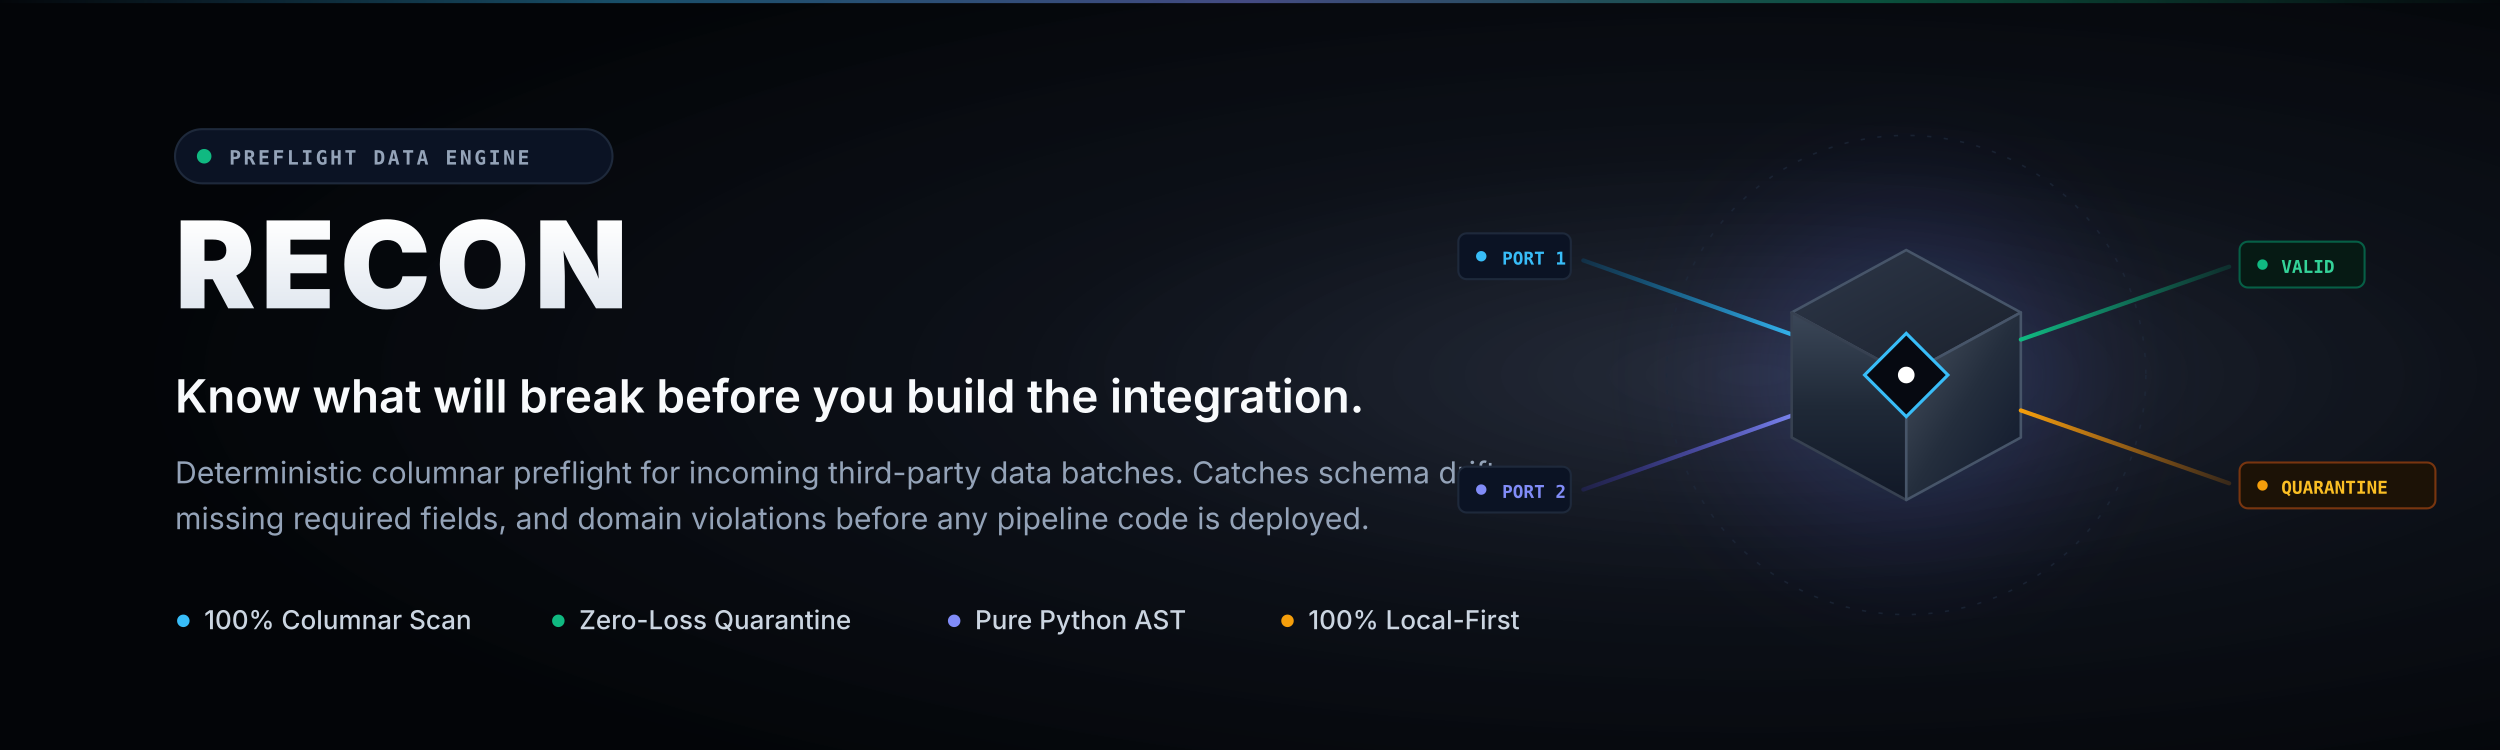
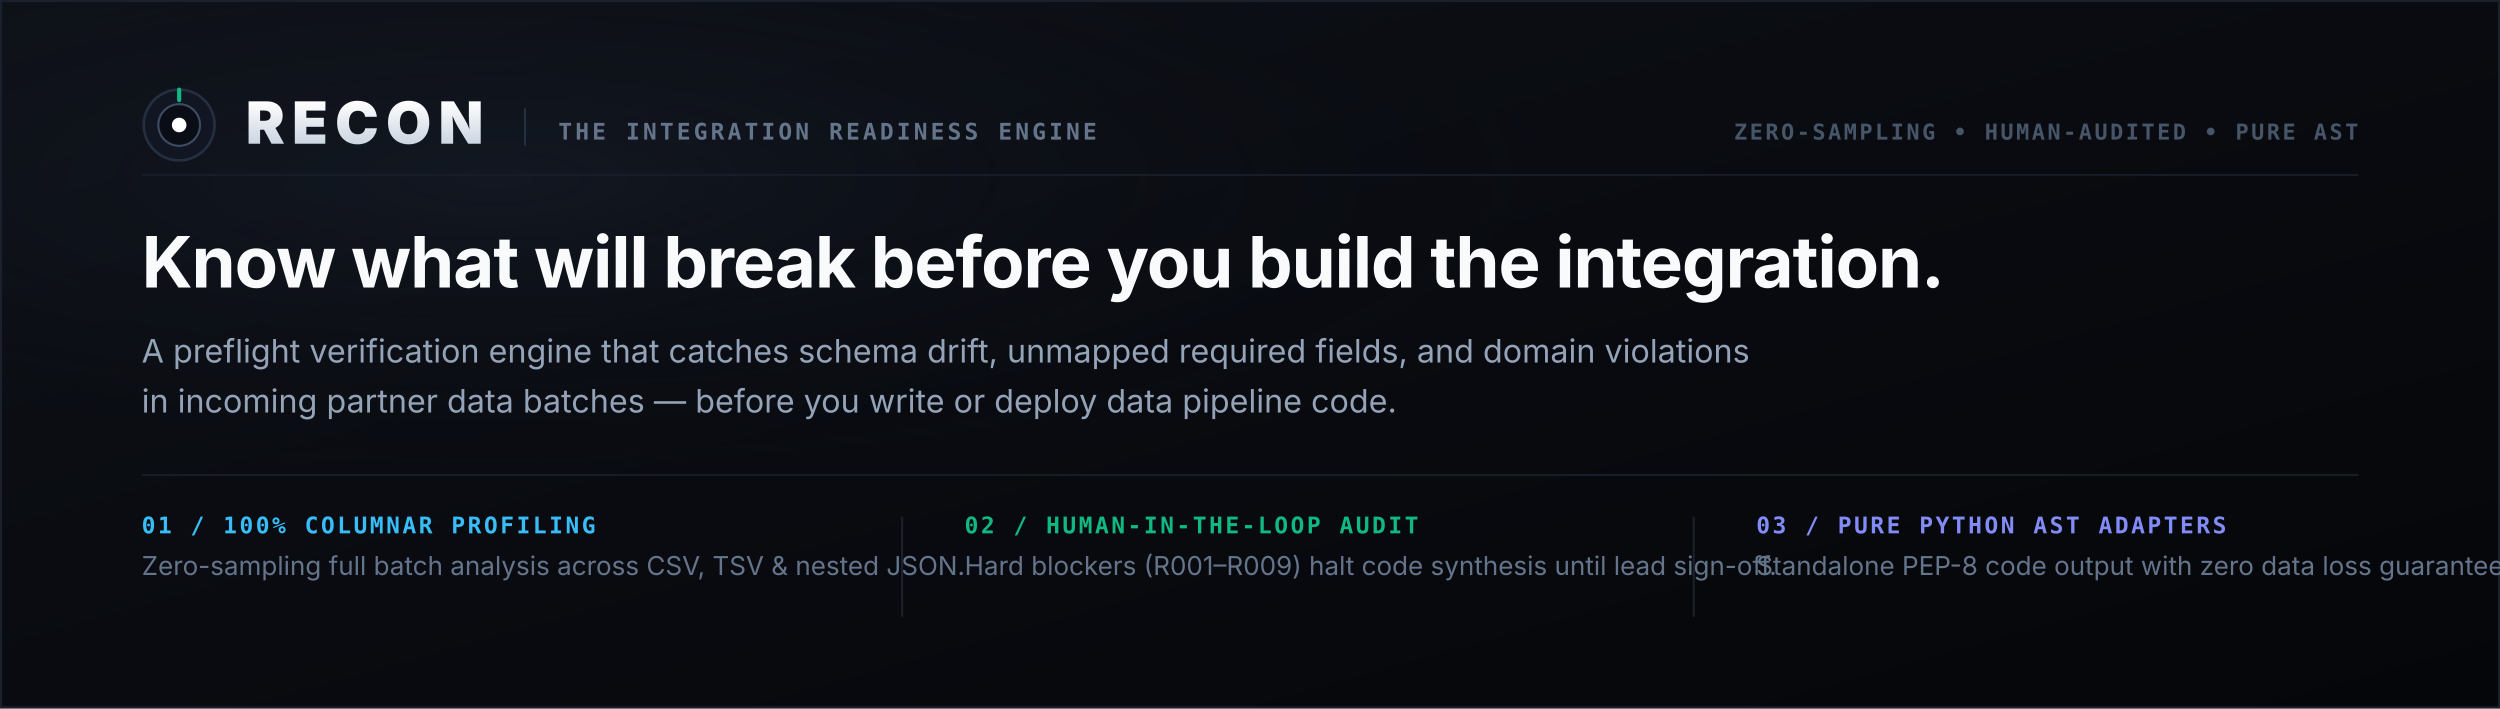
- <svg xmlns="http://www.w3.org/2000/svg" viewBox="0 0 1200 360" width="1200" height="360" role="img" aria-label="Recon — The Integration Readiness Engine">
+ <svg xmlns="http://www.w3.org/2000/svg" viewBox="0 0 1200 340" width="1200" height="340" role="img" aria-label="Recon — The Integration Readiness Engine">
  <defs>
-     <radialGradient id="canvasGrad" cx="70%" cy="50%" r="65%">
-       <stop offset="0%" stop-color="#0F1626" stop-opacity="0.9" />
-       <stop offset="45%" stop-color="#080C14" stop-opacity="0.98" />
-       <stop offset="100%" stop-color="#030508" stop-opacity="1" />
+     <linearGradient id="canvasMatte" x1="0%" y1="0%" x2="100%" y2="100%">
+       <stop offset="0%" stop-color="#0E1118" />
+       <stop offset="50%" stop-color="#090B10" />
+       <stop offset="100%" stop-color="#050609" />
+     </linearGradient>
+     <linearGradient id="metalSheen" x1="0%" y1="0%" x2="0%" y2="100%">
+       <stop offset="0%" stop-color="#FFFFFF" />
+       <stop offset="100%" stop-color="#CBD5E1" />
+     </linearGradient>
+     <radialGradient id="focalGlow" cx="20%" cy="25%" r="45%">
+       <stop offset="0%" stop-color="#1E293B" stop-opacity="0.35" />
+       <stop offset="100%" stop-color="#090B10" stop-opacity="0" />
    </radialGradient>
-     <radialGradient id="ambientBacklight" cx="50%" cy="50%" r="50%">
-       <stop offset="0%" stop-color="#38BDF8" stop-opacity="0.22" />
-       <stop offset="45%" stop-color="#6366F1" stop-opacity="0.10" />
-       <stop offset="100%" stop-color="#080C14" stop-opacity="0" />
-     </radialGradient>
-     <linearGradient id="topBorderGlow" x1="0%" y1="0%" x2="100%" y2="0%">
-       <stop offset="0%" stop-color="#38BDF8" stop-opacity="0" />
-       <stop offset="25%" stop-color="#38BDF8" stop-opacity="0.4" />
-       <stop offset="50%" stop-color="#818CF8" stop-opacity="0.5" />
-       <stop offset="75%" stop-color="#10B981" stop-opacity="0.4" />
-       <stop offset="100%" stop-color="#10B981" stop-opacity="0" />
-     </linearGradient>
-     <linearGradient id="prismTop" x1="0%" y1="0%" x2="100%" y2="100%">
-       <stop offset="0%" stop-color="#2D3748" />
-       <stop offset="100%" stop-color="#1A202C" />
-     </linearGradient>
-     <linearGradient id="prismLeft" x1="0%" y1="0%" x2="0%" y2="100%">
-       <stop offset="0%" stop-color="#3B4758" />
-       <stop offset="50%" stop-color="#1F2937" />
-       <stop offset="100%" stop-color="#111827" />
-     </linearGradient>
-     <linearGradient id="prismRight" x1="0%" y1="0%" x2="100%" y2="100%">
-       <stop offset="0%" stop-color="#4B5563" />
-       <stop offset="50%" stop-color="#242E3D" />
-       <stop offset="100%" stop-color="#0F172A" />
-     </linearGradient>
-     <linearGradient id="beamCyan" x1="0%" y1="0%" x2="100%" y2="0%">
-       <stop offset="0%" stop-color="#0284C7" stop-opacity="0.2" />
-       <stop offset="100%" stop-color="#38BDF8" stop-opacity="1" />
-     </linearGradient>
-     <linearGradient id="beamIndigo" x1="0%" y1="0%" x2="100%" y2="0%">
-       <stop offset="0%" stop-color="#4338CA" stop-opacity="0.2" />
-       <stop offset="100%" stop-color="#818CF8" stop-opacity="1" />
-     </linearGradient>
-     <linearGradient id="beamEmerald" x1="0%" y1="0%" x2="100%" y2="0%">
-       <stop offset="0%" stop-color="#10B981" stop-opacity="1" />
-       <stop offset="100%" stop-color="#059669" stop-opacity="0.2" />
-     </linearGradient>
-     <linearGradient id="beamAmber" x1="0%" y1="0%" x2="100%" y2="0%">
-       <stop offset="0%" stop-color="#F59E0B" stop-opacity="1" />
-       <stop offset="100%" stop-color="#D97706" stop-opacity="0.2" />
-     </linearGradient>
-     <linearGradient id="logoSheen" x1="0%" y1="0%" x2="0%" y2="100%">
-       <stop offset="0%" stop-color="#FFFFFF" />
-       <stop offset="100%" stop-color="#E2E8F0" />
-     </linearGradient>
  </defs>
-   <rect width="1200" height="360" fill="url(#canvasGrad)" />
-   <rect width="1200" height="1.5" fill="url(#topBorderGlow)" />
-   <g transform="translate(84, 62)">
-     <g transform="translate(0, 0)">
-       <rect width="210" height="26" rx="13" fill="#0B1324" stroke="#1E293B" stroke-width="1" />
-       <circle cx="14" cy="13" r="3.5" fill="#10B981" />
-       <text x="26" y="17" font-family="'SF Mono', 'JetBrains Mono', Consolas, monospace" font-size="9.5" font-weight="600" fill="#94A3B8" letter-spacing="1.2">PREFLIGHT DATA ENGINE</text>
+   <rect width="1200" height="340" fill="url(#canvasMatte)" />
+   <rect width="1200" height="340" fill="url(#focalGlow)" />
+   <rect x="0.5" y="0.5" width="1199" height="339" fill="none" stroke="#1A202C" stroke-width="1" />
+   <g transform="translate(68, 44)">
+     <g transform="translate(0, -2)">
+       <circle cx="18" cy="18" r="17" fill="#111622" stroke="#252F42" stroke-width="1.25" />
+       <circle cx="18" cy="18" r="10" fill="#0A0D15" stroke="#3E4C63" stroke-width="1" />
+       <circle cx="18" cy="18" r="3.5" fill="#FFFFFF" />
+       <line x1="18" y1="1" x2="18" y2="6" stroke="#10B981" stroke-width="2" stroke-linecap="round" />
    </g>
-     <text x="0" y="86" font-family="system-ui, -apple-system, 'Inter', 'Segoe UI', Roboto, sans-serif" font-size="58" font-weight="900" fill="url(#logoSheen)" letter-spacing="2.5">
+     <text x="50" y="25" font-family="system-ui, -apple-system, 'Inter', 'Segoe UI', Roboto, Helvetica, sans-serif" font-size="28" font-weight="900" fill="url(#metalSheen)" letter-spacing="3.5">
      RECON
    </text>
-     <text x="0" y="136" font-family="system-ui, -apple-system, 'Inter', 'Segoe UI', Roboto, sans-serif" font-size="22" font-weight="600" fill="#F8FAFC">
+     <line x1="184" y1="8" x2="184" y2="26" stroke="#252F42" stroke-width="1" />
+     <text x="200" y="23" font-family="'SF Mono', 'JetBrains Mono', Consolas, monospace" font-size="11" font-weight="600" fill="#64748B" letter-spacing="1.5">
+       THE INTEGRATION READINESS ENGINE
+     </text>
+     <text x="1064" y="23" font-family="'SF Mono', 'JetBrains Mono', Consolas, monospace" font-size="10.5" font-weight="600" fill="#475569" letter-spacing="1.2" text-anchor="end">
+       ZERO-SAMPLING • HUMAN-AUDITED • PURE AST
+     </text>
+   </g>
+   <line x1="68" y1="84" x2="1132" y2="84" stroke="#161C28" stroke-width="1" />
+   <g transform="translate(68, 138)">
+     <text x="0" y="0" font-family="system-ui, -apple-system, 'Inter', 'Segoe UI', Roboto, sans-serif" font-size="34" font-weight="700" fill="#F8FAFC" letter-spacing="-0.5">
      Know what will break before you build the integration.
    </text>
-     <text x="0" y="170" font-family="system-ui, -apple-system, 'Inter', 'Segoe UI', Roboto, sans-serif" font-size="14.5" font-weight="400" fill="#94A3B8">
-       Deterministic columnar preflight for incoming third-party data batches. Catches schema drift,
+     <text x="0" y="36" font-family="system-ui, -apple-system, 'Inter', 'Segoe UI', Roboto, sans-serif" font-size="15.5" font-weight="400" fill="#94A3B8">
+       A preflight verification engine that catches schema drift, unmapped required fields, and domain violations
    </text>
-     <text x="0" y="192" font-family="system-ui, -apple-system, 'Inter', 'Segoe UI', Roboto, sans-serif" font-size="14.5" font-weight="400" fill="#94A3B8">
-       missing required fields, and domain violations before any pipeline code is deployed.
+     <text x="0" y="60" font-family="system-ui, -apple-system, 'Inter', 'Segoe UI', Roboto, sans-serif" font-size="15.5" font-weight="400" fill="#94A3B8">
+       in incoming partner data batches — before you write or deploy data pipeline code.
    </text>
-     <g transform="translate(0, 232)">
-       <g transform="translate(0, 0)">
-         <circle cx="4" cy="4" r="3" fill="#38BDF8" />
-         <text x="14" y="8" font-family="system-ui, -apple-system, sans-serif" font-size="12.5" font-weight="500" fill="#CBD5E1">100% Columnar Scan</text>
-       </g>
-       <g transform="translate(180, 0)">
-         <circle cx="4" cy="4" r="3" fill="#10B981" />
-         <text x="14" y="8" font-family="system-ui, -apple-system, sans-serif" font-size="12.5" font-weight="500" fill="#CBD5E1">Zero-Loss Quarantine</text>
-       </g>
-       <g transform="translate(370, 0)">
-         <circle cx="4" cy="4" r="3" fill="#818CF8" />
-         <text x="14" y="8" font-family="system-ui, -apple-system, sans-serif" font-size="12.5" font-weight="500" fill="#CBD5E1">Pure Python AST</text>
-       </g>
-       <g transform="translate(530, 0)">
-         <circle cx="4" cy="4" r="3" fill="#F59E0B" />
-         <text x="14" y="8" font-family="system-ui, -apple-system, sans-serif" font-size="12.5" font-weight="500" fill="#CBD5E1">100% Local-First</text>
-       </g>
+   </g>
+   <line x1="68" y1="228" x2="1132" y2="228" stroke="#161C28" stroke-width="1" />
+   <g transform="translate(68, 256)">
+     <g transform="translate(0, 0)">
+       <text x="0" y="0" font-family="'SF Mono', 'JetBrains Mono', Consolas, monospace" font-size="11" font-weight="700" fill="#38BDF8" letter-spacing="1.2">
+         01 / 100% COLUMNAR PROFILING
+       </text>
+       <text x="0" y="20" font-family="system-ui, -apple-system, sans-serif" font-size="12.5" font-weight="400" fill="#64748B">
+         Zero-sampling full batch analysis across CSV, TSV &amp; nested JSON.
+       </text>
    </g>
-   </g>
-   <g transform="translate(915, 180)">
-     <circle cx="0" cy="0" r="150" fill="url(#ambientBacklight)" />
-     <circle cx="0" cy="0" r="115" fill="none" stroke="#1E293B" stroke-width="0.75" stroke-dasharray="2, 6" opacity="0.7" />
-     <g>
-       <line x1="-155" y1="-55" x2="-48" y2="-17" stroke="url(#beamCyan)" stroke-width="2" stroke-linecap="round" />
-       <rect x="-215" y="-68" width="54" height="22" rx="4" fill="#0B1324" stroke="#1E293B" stroke-width="1" />
-       <circle cx="-204" cy="-57" r="2.5" fill="#38BDF8" />
-       <text x="-194" y="-53" font-family="'SF Mono', Consolas, monospace" font-size="8.5" font-weight="600" fill="#38BDF8">PORT 1</text>
+     <line x1="365" y1="-8" x2="365" y2="40" stroke="#1A202C" stroke-width="1" />
+     <g transform="translate(395, 0)">
+       <text x="0" y="0" font-family="'SF Mono', 'JetBrains Mono', Consolas, monospace" font-size="11" font-weight="700" fill="#10B981" letter-spacing="1.2">
+         02 / HUMAN-IN-THE-LOOP AUDIT
+       </text>
+       <text x="0" y="20" font-family="system-ui, -apple-system, sans-serif" font-size="12.5" font-weight="400" fill="#64748B">
+         Hard blockers (R001–R009) halt code synthesis until lead sign-off.
+       </text>
    </g>
-     <g>
-       <line x1="-155" y1="55" x2="-48" y2="17" stroke="url(#beamIndigo)" stroke-width="2" stroke-linecap="round" />
-       <rect x="-215" y="44" width="54" height="22" rx="4" fill="#0B1324" stroke="#1E293B" stroke-width="1" />
-       <circle cx="-204" cy="55" r="2.5" fill="#818CF8" />
-       <text x="-194" y="59" font-family="'SF Mono', Consolas, monospace" font-size="8.5" font-weight="600" fill="#818CF8">PORT 2</text>
-     </g>
-     <polygon points="0,-60 55,-30 0,0 -55,-30" fill="url(#prismTop)" stroke="#475569" stroke-width="1.25" stroke-linejoin="round" />
-     <polygon points="-55,-30 0,0 0,60 -55,30" fill="url(#prismLeft)" stroke="#374151" stroke-width="1.25" stroke-linejoin="round" />
-     <polygon points="0,0 55,-30 55,30 0,60" fill="url(#prismRight)" stroke="#475569" stroke-width="1.25" stroke-linejoin="round" />
-     <polygon points="0,-20 20,0 0,20 -20,0" fill="#060911" stroke="#38BDF8" stroke-width="1.5" />
-     <circle cx="0" cy="0" r="4" fill="#FFFFFF" />
-     <g>
-       <line x1="55" y1="-17" x2="155" y2="-52" stroke="url(#beamEmerald)" stroke-width="2" stroke-linecap="round" />
-       <rect x="160" y="-64" width="60" height="22" rx="4" fill="#061A14" stroke="#065F46" stroke-width="1" />
-       <circle cx="171" cy="-53" r="2.5" fill="#10B981" />
-       <text x="180" y="-49" font-family="'SF Mono', Consolas, monospace" font-size="8.5" font-weight="600" fill="#34D399">VALID</text>
-     </g>
-     <g>
-       <line x1="55" y1="17" x2="155" y2="52" stroke="url(#beamAmber)" stroke-width="2" stroke-linecap="round" />
-       <rect x="160" y="42" width="94" height="22" rx="4" fill="#1C1206" stroke="#78350F" stroke-width="1" />
-       <circle cx="171" cy="53" r="2.5" fill="#F59E0B" />
-       <text x="180" y="57" font-family="'SF Mono', Consolas, monospace" font-size="8.5" font-weight="600" fill="#FBBF24">QUARANTINE</text>
+     <line x1="745" y1="-8" x2="745" y2="40" stroke="#1A202C" stroke-width="1" />
+     <g transform="translate(775, 0)">
+       <text x="0" y="0" font-family="'SF Mono', 'JetBrains Mono', Consolas, monospace" font-size="11" font-weight="700" fill="#818CF8" letter-spacing="1.2">
+         03 / PURE PYTHON AST ADAPTERS
+       </text>
+       <text x="0" y="20" font-family="system-ui, -apple-system, sans-serif" font-size="12.5" font-weight="400" fill="#64748B">
+         Standalone PEP-8 code output with zero data loss guarantee.
+       </text>
    </g>
  </g>
</svg>
